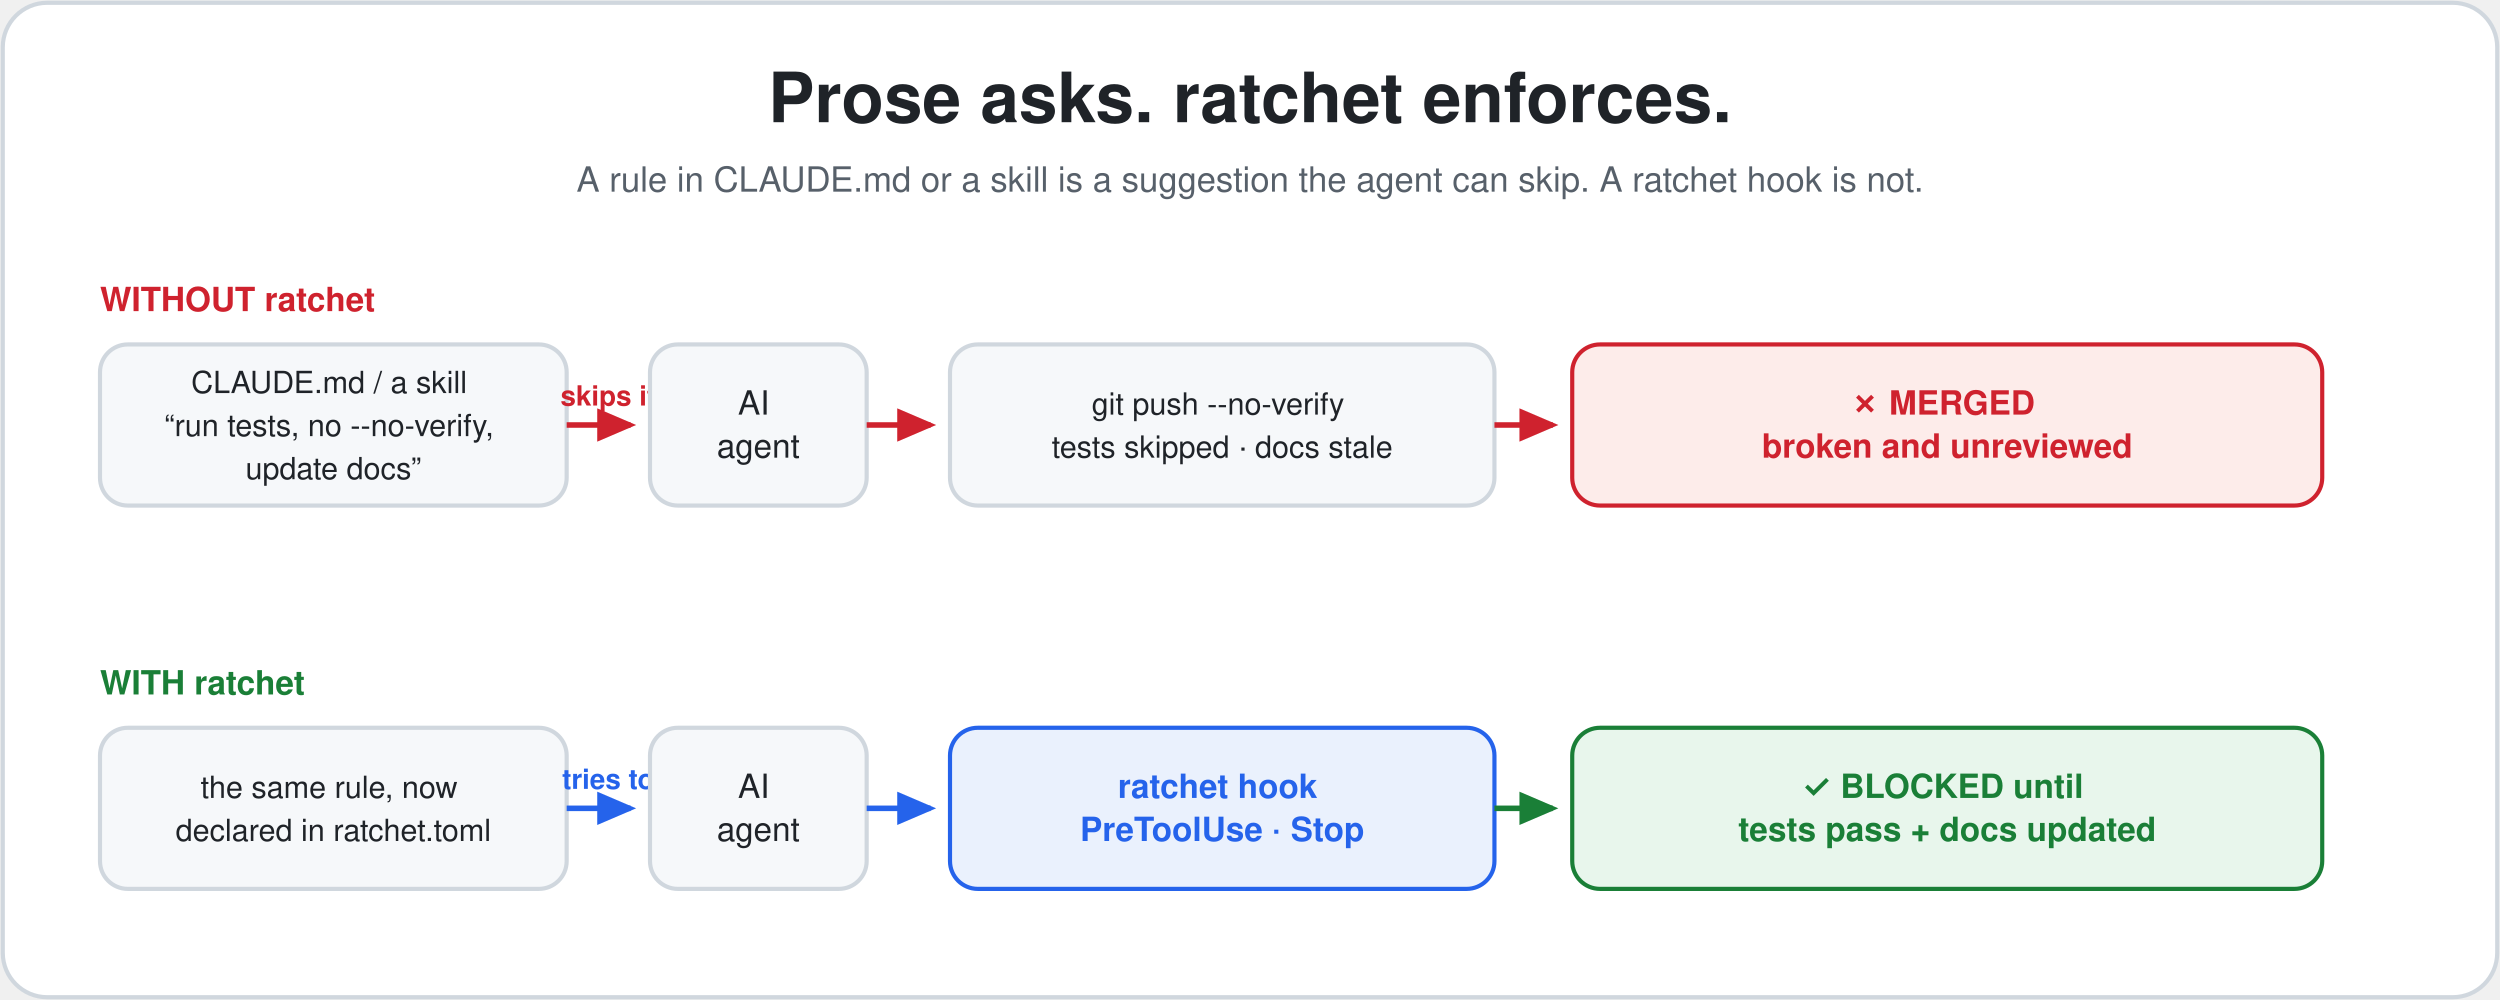
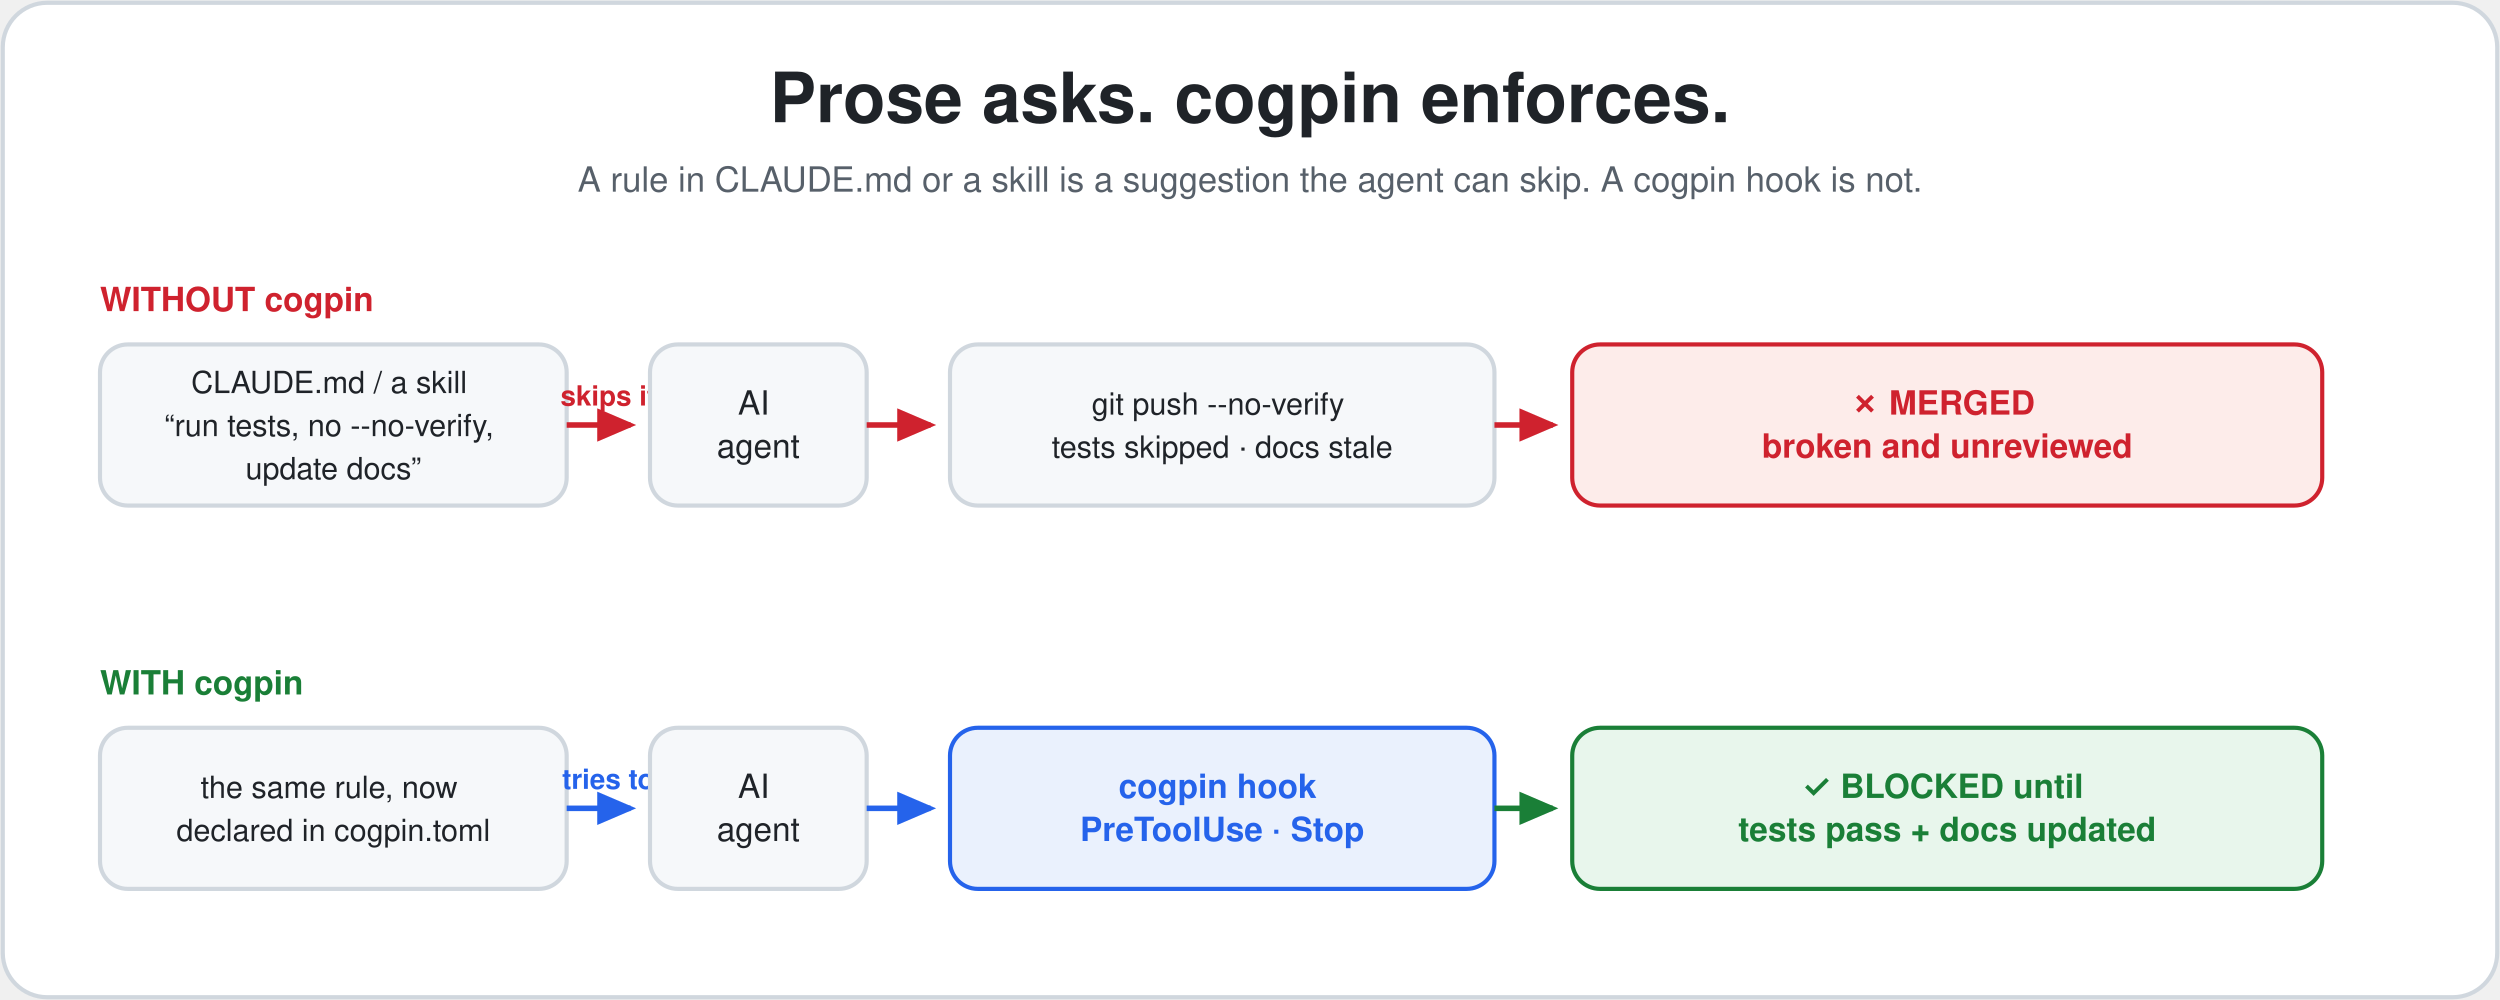
<svg xmlns="http://www.w3.org/2000/svg" viewBox="0 0 900 360" width="900" height="360">
  <defs>
    <marker id="a57606a" markerWidth="8" markerHeight="8" refX="6" refY="3" orient="auto">
      <path d="M0,0 L7,3 L0,6 Z" fill="#57606a" />
    </marker>
    <marker id="acf222e" markerWidth="8" markerHeight="8" refX="6" refY="3" orient="auto">
      <path d="M0,0 L7,3 L0,6 Z" fill="#cf222e" />
    </marker>
    <marker id="a1a7f37" markerWidth="8" markerHeight="8" refX="6" refY="3" orient="auto">
      <path d="M0,0 L7,3 L0,6 Z" fill="#1a7f37" />
    </marker>
    <marker id="a2563eb" markerWidth="8" markerHeight="8" refX="6" refY="3" orient="auto">
      <path d="M0,0 L7,3 L0,6 Z" fill="#2563eb" />
    </marker>
  </defs>
  <rect x="1" y="1" width="898" height="358" rx="16" fill="#ffffff" stroke="#d0d7de" stroke-width="1.5" />
-   <text x="450.0" y="44" font-family="ui-sans-serif, -apple-system, 'Segoe UI', Helvetica, Arial, sans-serif" font-size="25" fill="#1f2328" font-weight="700" text-anchor="middle">Prose asks. ratchet enforces.</text>
-   <text x="450.0" y="69" font-family="ui-sans-serif, -apple-system, 'Segoe UI', Helvetica, Arial, sans-serif" font-size="12.5" fill="#57606a" font-weight="400" text-anchor="middle">A rule in CLAUDE.md or a skill is a suggestion the agent can skip. A ratchet hook is not.</text>
-   <text x="36" y="112" font-family="ui-sans-serif, -apple-system, 'Segoe UI', Helvetica, Arial, sans-serif" font-size="12" fill="#cf222e" font-weight="700" text-anchor="start">WITHOUT ratchet</text>
+   <text x="450.0" y="44" font-family="ui-sans-serif, -apple-system, 'Segoe UI', Helvetica, Arial, sans-serif" font-size="25" fill="#1f2328" font-weight="700" text-anchor="middle">Prose asks. cogpin enforces.</text>
+   <text x="450.0" y="69" font-family="ui-sans-serif, -apple-system, 'Segoe UI', Helvetica, Arial, sans-serif" font-size="12.5" fill="#57606a" font-weight="400" text-anchor="middle">A rule in CLAUDE.md or a skill is a suggestion the agent can skip. A cogpin hook is not.</text>
+   <text x="36" y="112" font-family="ui-sans-serif, -apple-system, 'Segoe UI', Helvetica, Arial, sans-serif" font-size="12" fill="#cf222e" font-weight="700" text-anchor="start">WITHOUT cogpin</text>
  <rect x="36" y="124" width="168" height="58" rx="10" fill="#f6f8fa" stroke="#d0d7de" stroke-width="1.5" />
  <text x="120.0" y="141.5" font-family="ui-sans-serif, -apple-system, 'Segoe UI', Helvetica, Arial, sans-serif" font-size="11" fill="#1f2328" font-weight="400" text-anchor="middle">
    <tspan x="120.0" dy="0">CLAUDE.md / a skill</tspan>
    <tspan x="120.0" dy="15.5">“run tests, no --no-verify,</tspan>
    <tspan x="120.0" dy="15.5">update docs”</tspan>
  </text>
  <line x1="204" y1="153.0" x2="227" y2="153.0" stroke="#cf222e" stroke-width="2" marker-end="url(#acf222e)" />
  <text x="219.0" y="146.0" font-family="ui-sans-serif, -apple-system, 'Segoe UI', Helvetica, Arial, sans-serif" font-size="10" fill="#cf222e" font-weight="600" text-anchor="middle">skips it</text>
  <rect x="234" y="124" width="78" height="58" rx="10" fill="#f6f8fa" stroke="#d0d7de" stroke-width="1.5" />
  <text x="273.0" y="149.25" font-family="ui-sans-serif, -apple-system, 'Segoe UI', Helvetica, Arial, sans-serif" font-size="12" fill="#1f2328" font-weight="400" text-anchor="middle">
    <tspan x="273.0" dy="0">AI</tspan>
    <tspan x="273.0" dy="15.5">agent</tspan>
  </text>
  <line x1="312" y1="153.0" x2="335" y2="153.0" stroke="#cf222e" stroke-width="2" marker-end="url(#acf222e)" />
  <rect x="342" y="124" width="196" height="58" rx="10" fill="#f6f8fa" stroke="#d0d7de" stroke-width="1.5" />
  <text x="440.0" y="149.25" font-family="ui-sans-serif, -apple-system, 'Segoe UI', Helvetica, Arial, sans-serif" font-size="11" fill="#1f2328" font-weight="400" text-anchor="middle">
    <tspan x="440.0" dy="0">git push --no-verify</tspan>
    <tspan x="440.0" dy="15.5">tests skipped · docs stale</tspan>
  </text>
  <line x1="538" y1="153.0" x2="559" y2="153.0" stroke="#cf222e" stroke-width="2" marker-end="url(#acf222e)" />
  <rect x="566" y="124" width="270" height="58" rx="10" fill="#fdecea" stroke="#cf222e" stroke-width="1.5" />
  <text x="701.0" y="149.25" font-family="ui-sans-serif, -apple-system, 'Segoe UI', Helvetica, Arial, sans-serif" font-size="12" fill="#cf222e" font-weight="600" text-anchor="middle">
    <tspan x="701.0" dy="0">✗  MERGED</tspan>
    <tspan x="701.0" dy="15.5">broken and unreviewed</tspan>
  </text>
-   <text x="36" y="250" font-family="ui-sans-serif, -apple-system, 'Segoe UI', Helvetica, Arial, sans-serif" font-size="12" fill="#1a7f37" font-weight="700" text-anchor="start">WITH ratchet</text>
+   <text x="36" y="250" font-family="ui-sans-serif, -apple-system, 'Segoe UI', Helvetica, Arial, sans-serif" font-size="12" fill="#1a7f37" font-weight="700" text-anchor="start">WITH cogpin</text>
  <rect x="36" y="262" width="168" height="58" rx="10" fill="#f6f8fa" stroke="#d0d7de" stroke-width="1.5" />
  <text x="120.0" y="287.25" font-family="ui-sans-serif, -apple-system, 'Segoe UI', Helvetica, Arial, sans-serif" font-size="11" fill="#1f2328" font-weight="400" text-anchor="middle">
    <tspan x="120.0" dy="0">the same rule, now</tspan>
-     <tspan x="120.0" dy="15.5">declared in ratchet.toml</tspan>
+     <tspan x="120.0" dy="15.5">declared in cogpin.toml</tspan>
  </text>
  <line x1="204" y1="291.0" x2="227" y2="291.0" stroke="#2563eb" stroke-width="2" marker-end="url(#a2563eb)" />
  <text x="219.0" y="284.0" font-family="ui-sans-serif, -apple-system, 'Segoe UI', Helvetica, Arial, sans-serif" font-size="10" fill="#2563eb" font-weight="600" text-anchor="middle">tries to</text>
  <rect x="234" y="262" width="78" height="58" rx="10" fill="#f6f8fa" stroke="#d0d7de" stroke-width="1.5" />
  <text x="273.0" y="287.25" font-family="ui-sans-serif, -apple-system, 'Segoe UI', Helvetica, Arial, sans-serif" font-size="12" fill="#1f2328" font-weight="400" text-anchor="middle">
    <tspan x="273.0" dy="0">AI</tspan>
    <tspan x="273.0" dy="15.5">agent</tspan>
  </text>
  <line x1="312" y1="291.0" x2="335" y2="291.0" stroke="#2563eb" stroke-width="2" marker-end="url(#a2563eb)" />
  <rect x="342" y="262" width="196" height="58" rx="10" fill="#eaf1fd" stroke="#2563eb" stroke-width="1.5" />
  <text x="440.0" y="287.25" font-family="ui-sans-serif, -apple-system, 'Segoe UI', Helvetica, Arial, sans-serif" font-size="12" fill="#2563eb" font-weight="600" text-anchor="middle">
-     <tspan x="440.0" dy="0">ratchet hook</tspan>
+     <tspan x="440.0" dy="0">cogpin hook</tspan>
    <tspan x="440.0" dy="15.5">PreToolUse · Stop</tspan>
  </text>
  <line x1="538" y1="291.0" x2="559" y2="291.0" stroke="#1a7f37" stroke-width="2" marker-end="url(#a1a7f37)" />
  <rect x="566" y="262" width="270" height="58" rx="10" fill="#e8f6ec" stroke="#1a7f37" stroke-width="1.5" />
  <text x="701.0" y="287.25" font-family="ui-sans-serif, -apple-system, 'Segoe UI', Helvetica, Arial, sans-serif" font-size="12" fill="#1a7f37" font-weight="600" text-anchor="middle">
    <tspan x="701.0" dy="0">✓  BLOCKED until</tspan>
    <tspan x="701.0" dy="15.5">tests pass + docs updated</tspan>
  </text>
</svg>
